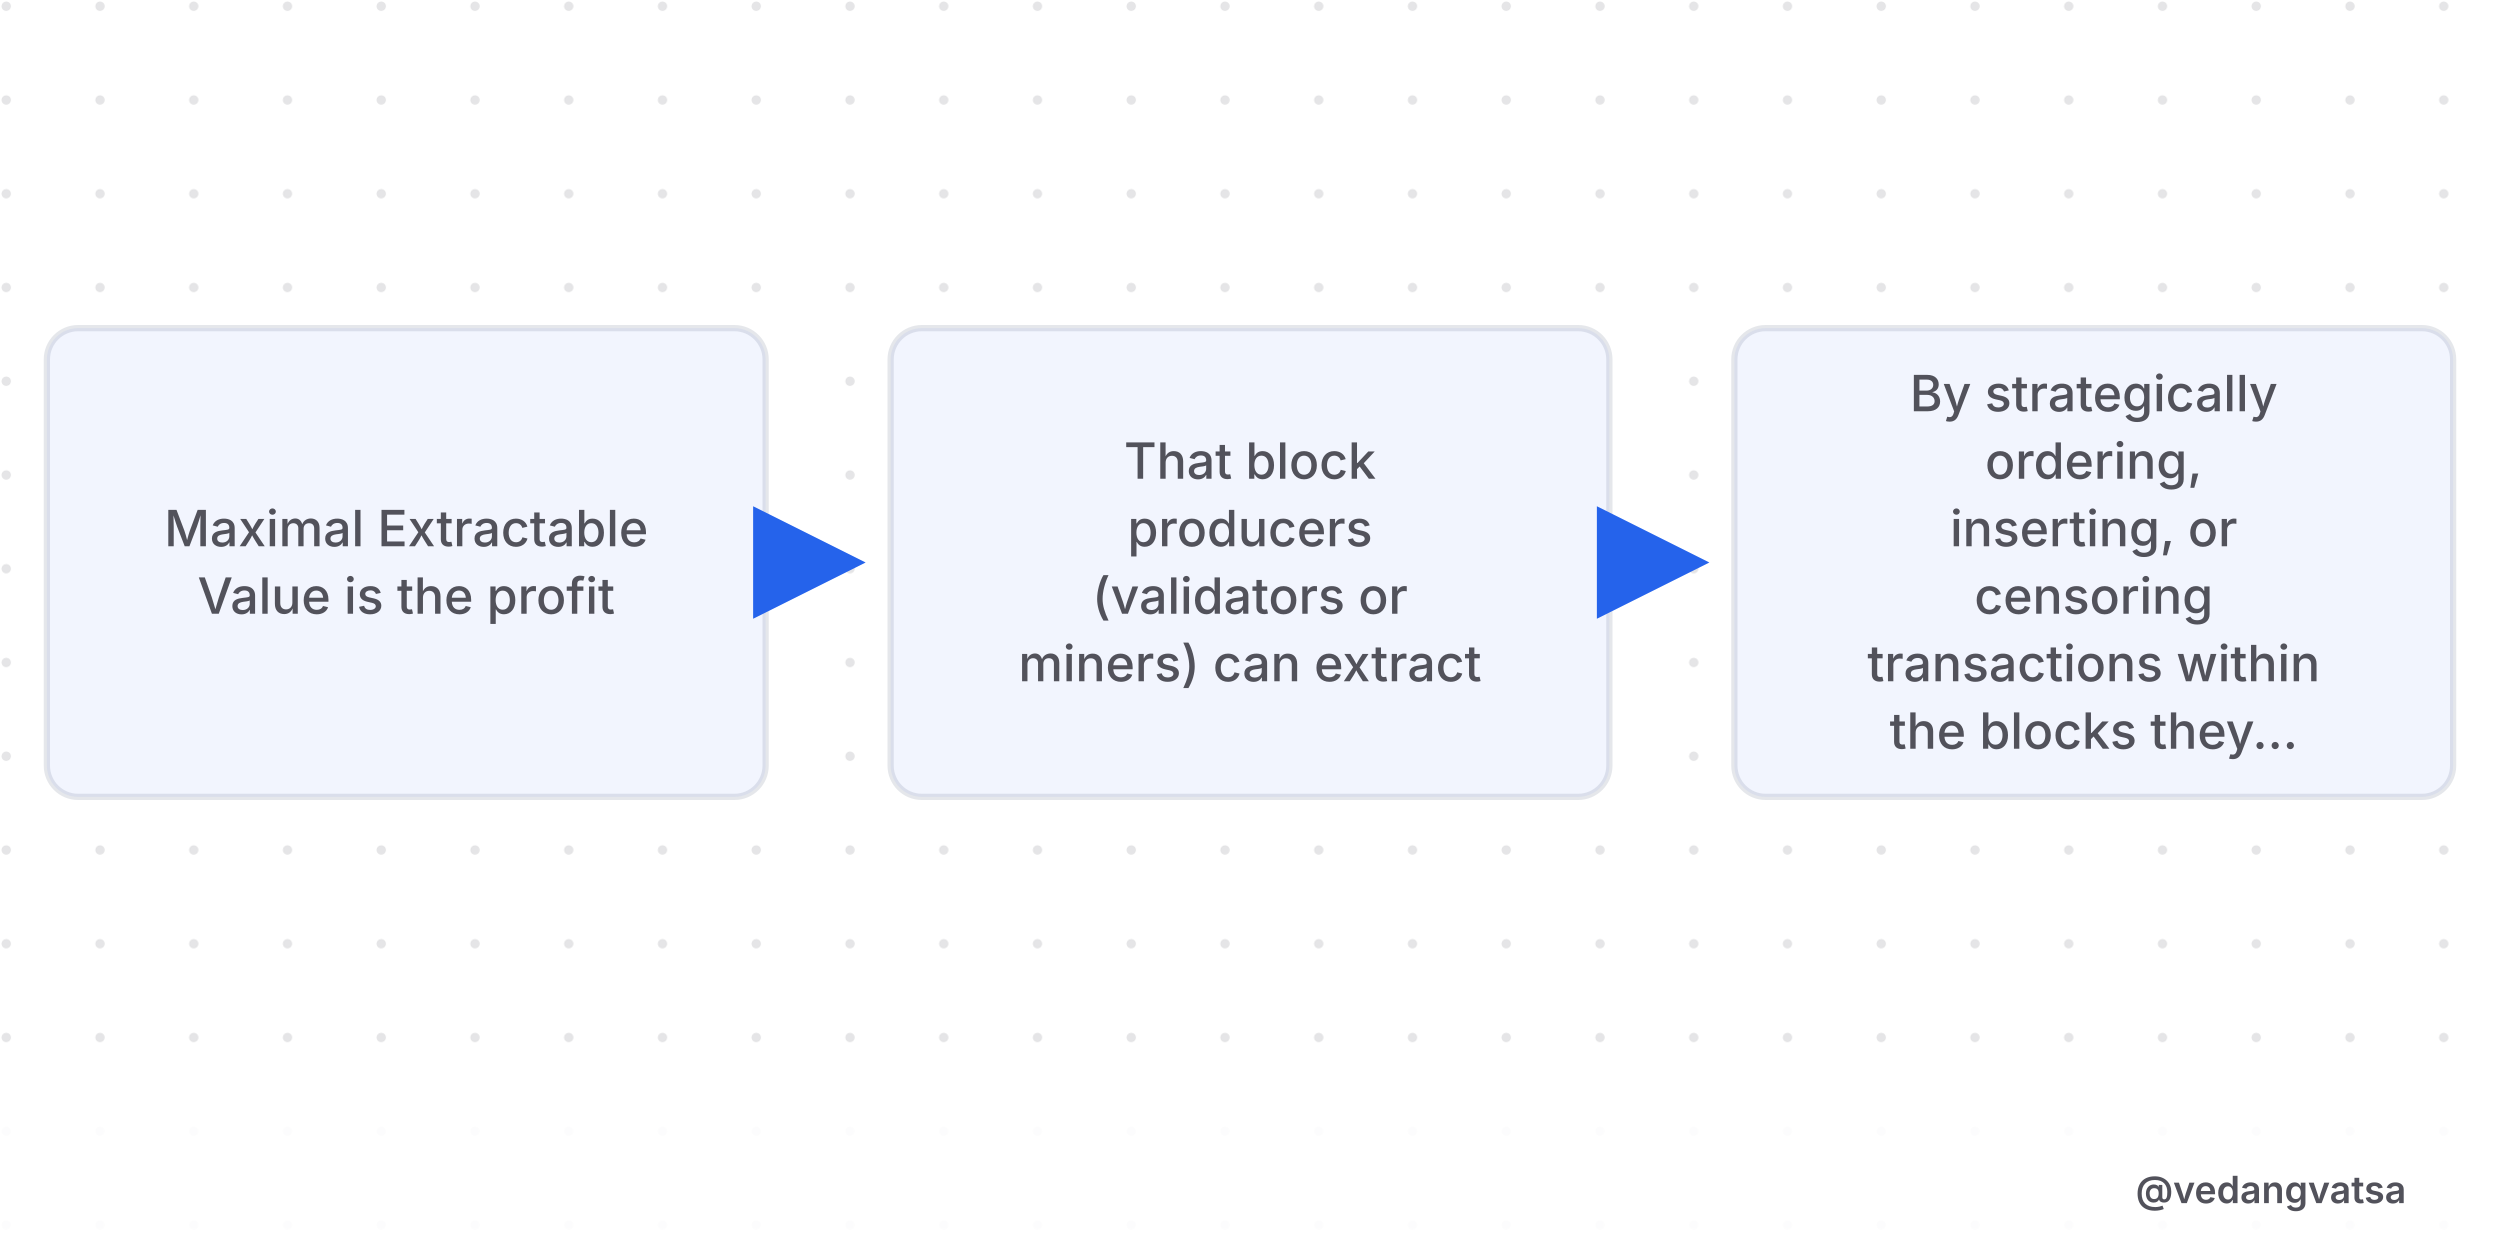
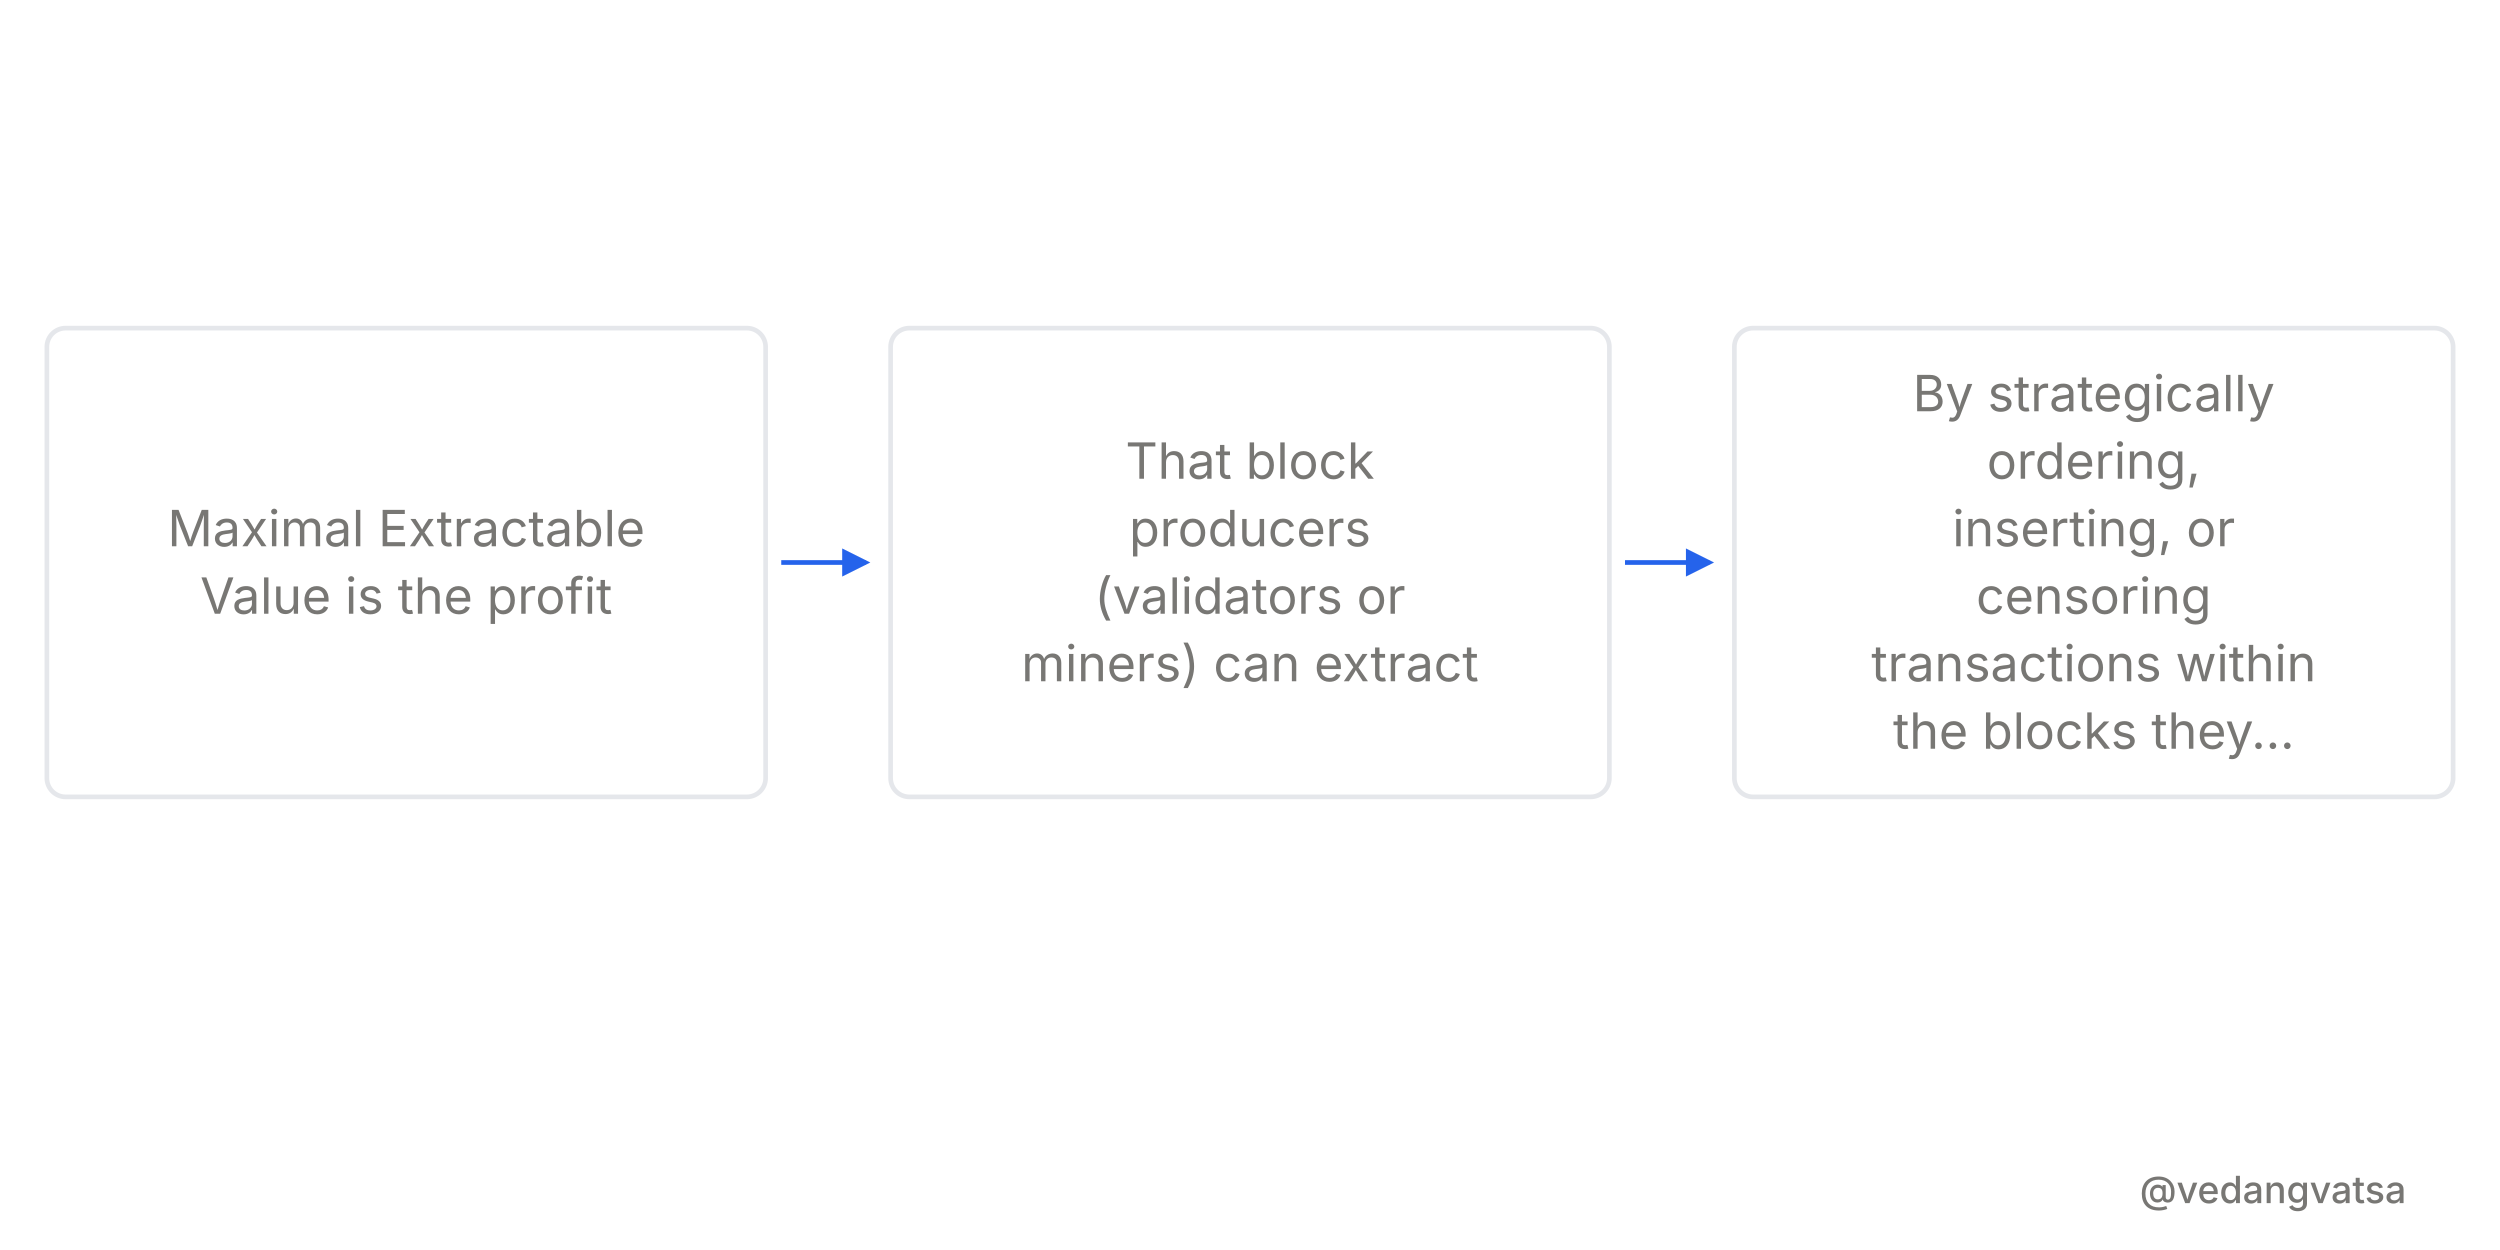
<svg xmlns="http://www.w3.org/2000/svg" viewBox="0 0 800 400" width="800" height="400" style="background-color:#ffffff">
  <defs>
-     <pattern id="grid" width="30" height="30" patternUnits="userSpaceOnUse">
-       <circle cx="2" cy="2" r="1.5" fill="#52525b" opacity="0.15" />
-     </pattern>
-     <marker id="arrow" markerWidth="12" markerHeight="12" refX="10" refY="6" orient="auto">
-       <path d="M 0 0 L 12 6 L 0 12 z" fill="#2563eb" />
+     <marker id="arrow" markerWidth="6" markerHeight="6" refX="5" refY="3" orient="auto">
+       <path d="M 0 0 L 6 3 L 0 6 z" fill="#2563eb" />
    </marker>
  </defs>
  <rect width="800" height="400" fill="#ffffff" />
-   <rect width="800" height="400" fill="url(#grid)" />
  <g>
-     <rect x="15" y="105" width="230" height="150" rx="10" fill="#ffffff" stroke="#e5e7eb" stroke-width="2" />
-     <rect x="15" y="105" width="230" height="150" rx="10" fill="rgba(37,99,235,0.06)" />
-     <text x="130" y="174.8" font-family="'Inter',sans-serif" font-weight="500" font-size="16" fill="#52525b" text-anchor="middle">Maximal Extractable</text>
-     <text x="130" y="196.4" font-family="'Inter',sans-serif" font-weight="500" font-size="16" fill="#52525b" text-anchor="middle">Value is the profit</text>
-     <line x1="250" y1="180" x2="271" y2="180" stroke="#2563eb" stroke-width="3" marker-end="url(#arrow)" />
-     <rect x="285" y="105" width="230" height="150" rx="10" fill="#ffffff" stroke="#e5e7eb" stroke-width="2" />
-     <rect x="285" y="105" width="230" height="150" rx="10" fill="rgba(37,99,235,0.06)" />
-     <text x="400" y="153.2" font-family="'Inter',sans-serif" font-weight="500" font-size="16" fill="#52525b" text-anchor="middle">That block</text>
-     <text x="400" y="174.8" font-family="'Inter',sans-serif" font-weight="500" font-size="16" fill="#52525b" text-anchor="middle">producers</text>
-     <text x="400" y="196.4" font-family="'Inter',sans-serif" font-weight="500" font-size="16" fill="#52525b" text-anchor="middle">(validators or</text>
-     <text x="400" y="218" font-family="'Inter',sans-serif" font-weight="500" font-size="16" fill="#52525b" text-anchor="middle">miners) can extract</text>
-     <line x1="520" y1="180" x2="541" y2="180" stroke="#2563eb" stroke-width="3" marker-end="url(#arrow)" />
-     <rect x="555" y="105" width="230" height="150" rx="10" fill="#ffffff" stroke="#e5e7eb" stroke-width="2" />
-     <rect x="555" y="105" width="230" height="150" rx="10" fill="rgba(37,99,235,0.06)" />
-     <text x="670" y="131.6" font-family="'Inter',sans-serif" font-weight="500" font-size="16" fill="#52525b" text-anchor="middle">By strategically</text>
-     <text x="670" y="153.2" font-family="'Inter',sans-serif" font-weight="500" font-size="16" fill="#52525b" text-anchor="middle">ordering,</text>
-     <text x="670" y="174.8" font-family="'Inter',sans-serif" font-weight="500" font-size="16" fill="#52525b" text-anchor="middle">inserting, or</text>
-     <text x="670" y="196.4" font-family="'Inter',sans-serif" font-weight="500" font-size="16" fill="#52525b" text-anchor="middle">censoring</text>
-     <text x="670" y="218" font-family="'Inter',sans-serif" font-weight="500" font-size="16" fill="#52525b" text-anchor="middle">transactions within</text>
-     <text x="670" y="239.6" font-family="'Inter',sans-serif" font-weight="500" font-size="16" fill="#52525b" text-anchor="middle">the blocks they...</text>
+     <rect x="15" y="105" width="230" height="150" rx="6" fill="#ffffff" stroke="#e5e7eb" stroke-width="1.5" />
+     <text x="130" y="174.8" font-family="'Inter',sans-serif" font-weight="400" font-size="16" fill="#787774" text-anchor="middle">Maximal Extractable</text>
+     <text x="130" y="196.4" font-family="'Inter',sans-serif" font-weight="400" font-size="16" fill="#787774" text-anchor="middle">Value is the profit</text>
+     <line x1="250" y1="180" x2="277" y2="180" stroke="#2563eb" stroke-width="1.5" marker-end="url(#arrow)" />
+     <rect x="285" y="105" width="230" height="150" rx="6" fill="#ffffff" stroke="#e5e7eb" stroke-width="1.5" />
+     <text x="400" y="153.2" font-family="'Inter',sans-serif" font-weight="400" font-size="16" fill="#787774" text-anchor="middle">That block</text>
+     <text x="400" y="174.8" font-family="'Inter',sans-serif" font-weight="400" font-size="16" fill="#787774" text-anchor="middle">producers</text>
+     <text x="400" y="196.4" font-family="'Inter',sans-serif" font-weight="400" font-size="16" fill="#787774" text-anchor="middle">(validators or</text>
+     <text x="400" y="218" font-family="'Inter',sans-serif" font-weight="400" font-size="16" fill="#787774" text-anchor="middle">miners) can extract</text>
+     <line x1="520" y1="180" x2="547" y2="180" stroke="#2563eb" stroke-width="1.5" marker-end="url(#arrow)" />
+     <rect x="555" y="105" width="230" height="150" rx="6" fill="#ffffff" stroke="#e5e7eb" stroke-width="1.5" />
+     <text x="670" y="131.6" font-family="'Inter',sans-serif" font-weight="400" font-size="16" fill="#787774" text-anchor="middle">By strategically</text>
+     <text x="670" y="153.2" font-family="'Inter',sans-serif" font-weight="400" font-size="16" fill="#787774" text-anchor="middle">ordering,</text>
+     <text x="670" y="174.8" font-family="'Inter',sans-serif" font-weight="400" font-size="16" fill="#787774" text-anchor="middle">inserting, or</text>
+     <text x="670" y="196.4" font-family="'Inter',sans-serif" font-weight="400" font-size="16" fill="#787774" text-anchor="middle">censoring</text>
+     <text x="670" y="218" font-family="'Inter',sans-serif" font-weight="400" font-size="16" fill="#787774" text-anchor="middle">transactions within</text>
+     <text x="670" y="239.6" font-family="'Inter',sans-serif" font-weight="400" font-size="16" fill="#787774" text-anchor="middle">the blocks they...</text>
  </g>
  <rect x="0" y="360" width="800" height="40" fill="#ffffff" opacity="0.9" />
-   <text x="770" y="385" font-family="'Inter',sans-serif" font-weight="600" font-size="12" fill="#52525b" text-anchor="end">@vedangvatsa</text>
+   <text x="770" y="385" font-family="'Inter',sans-serif" font-weight="500" font-size="12" fill="#787774" text-anchor="end">@vedangvatsa</text>
</svg>
